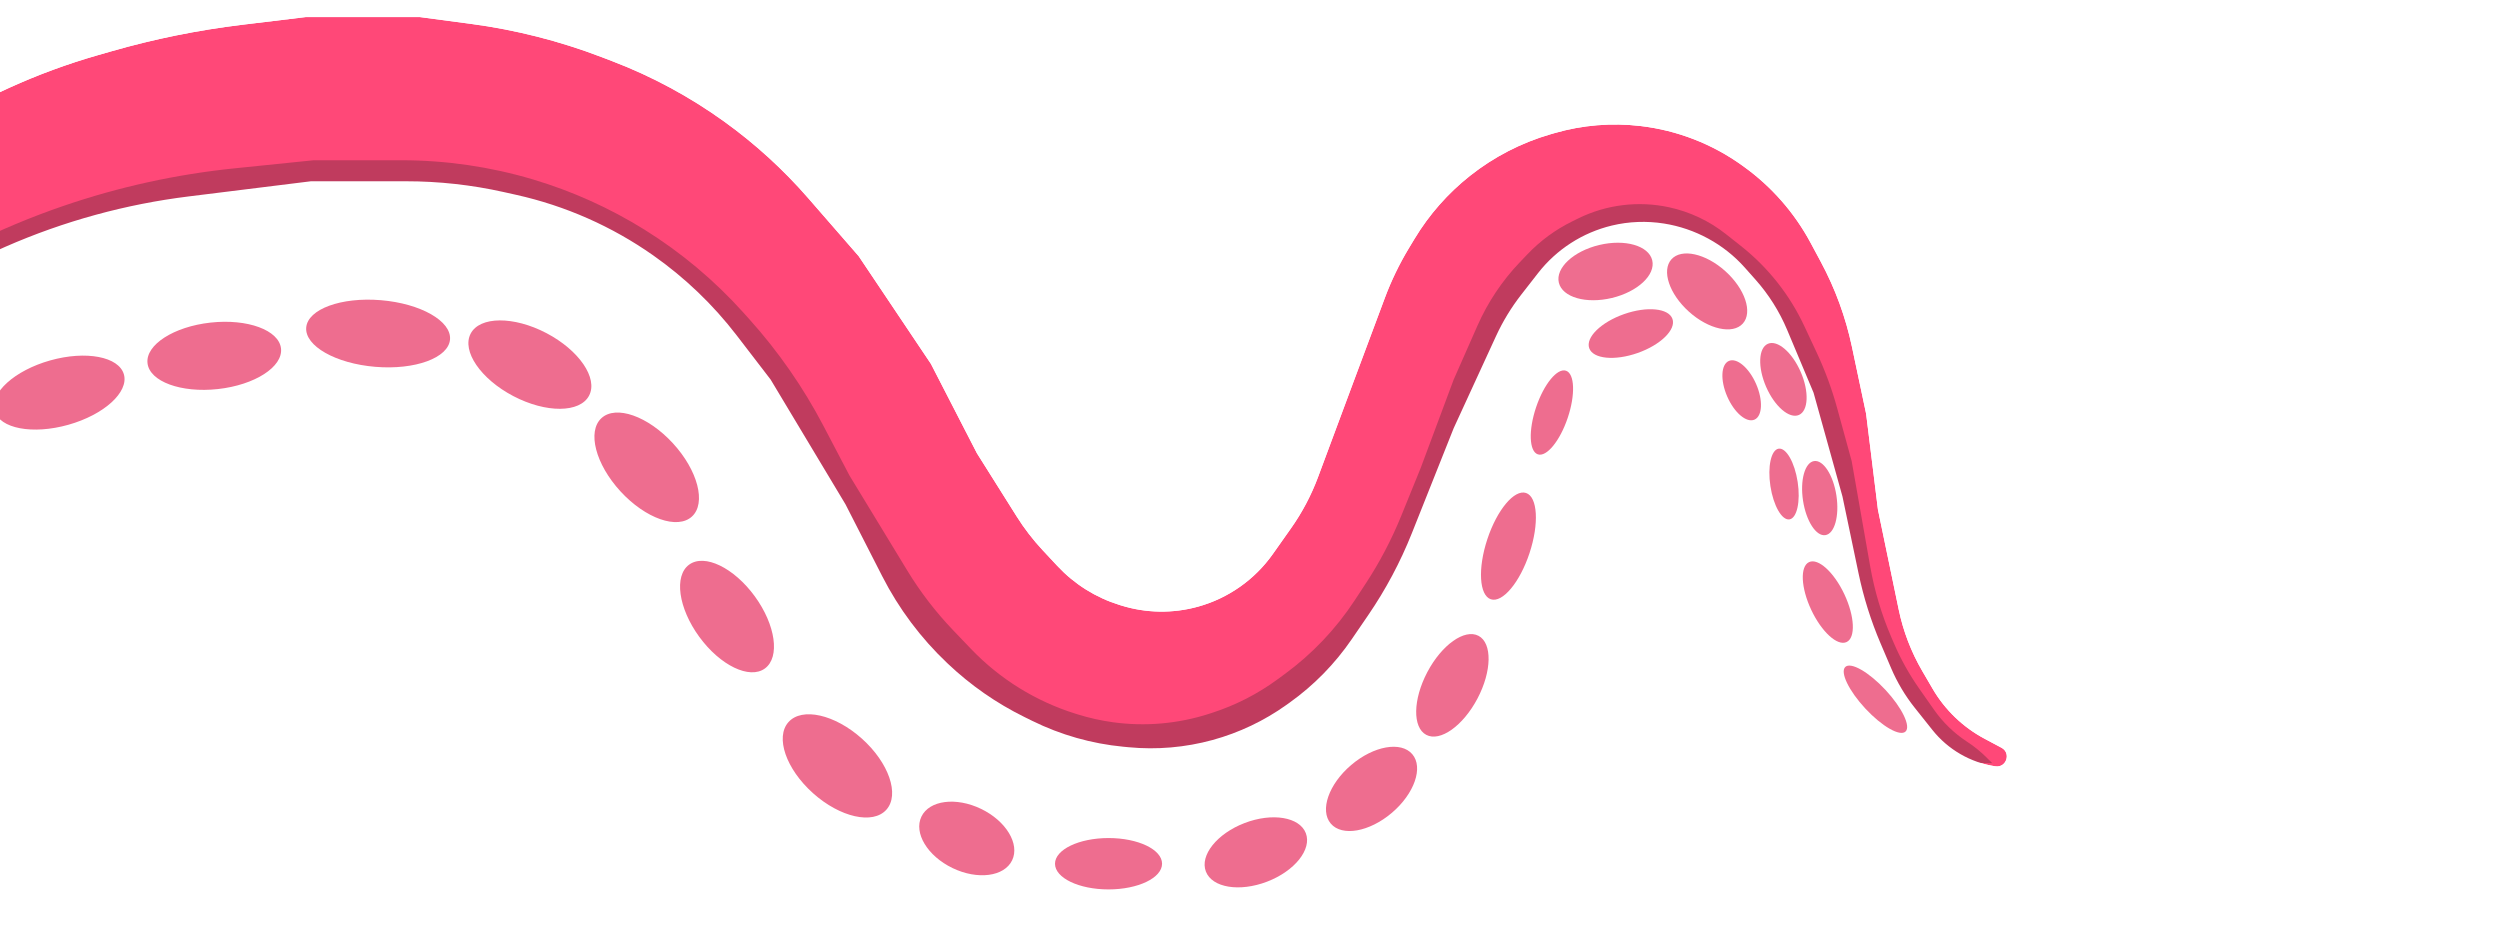
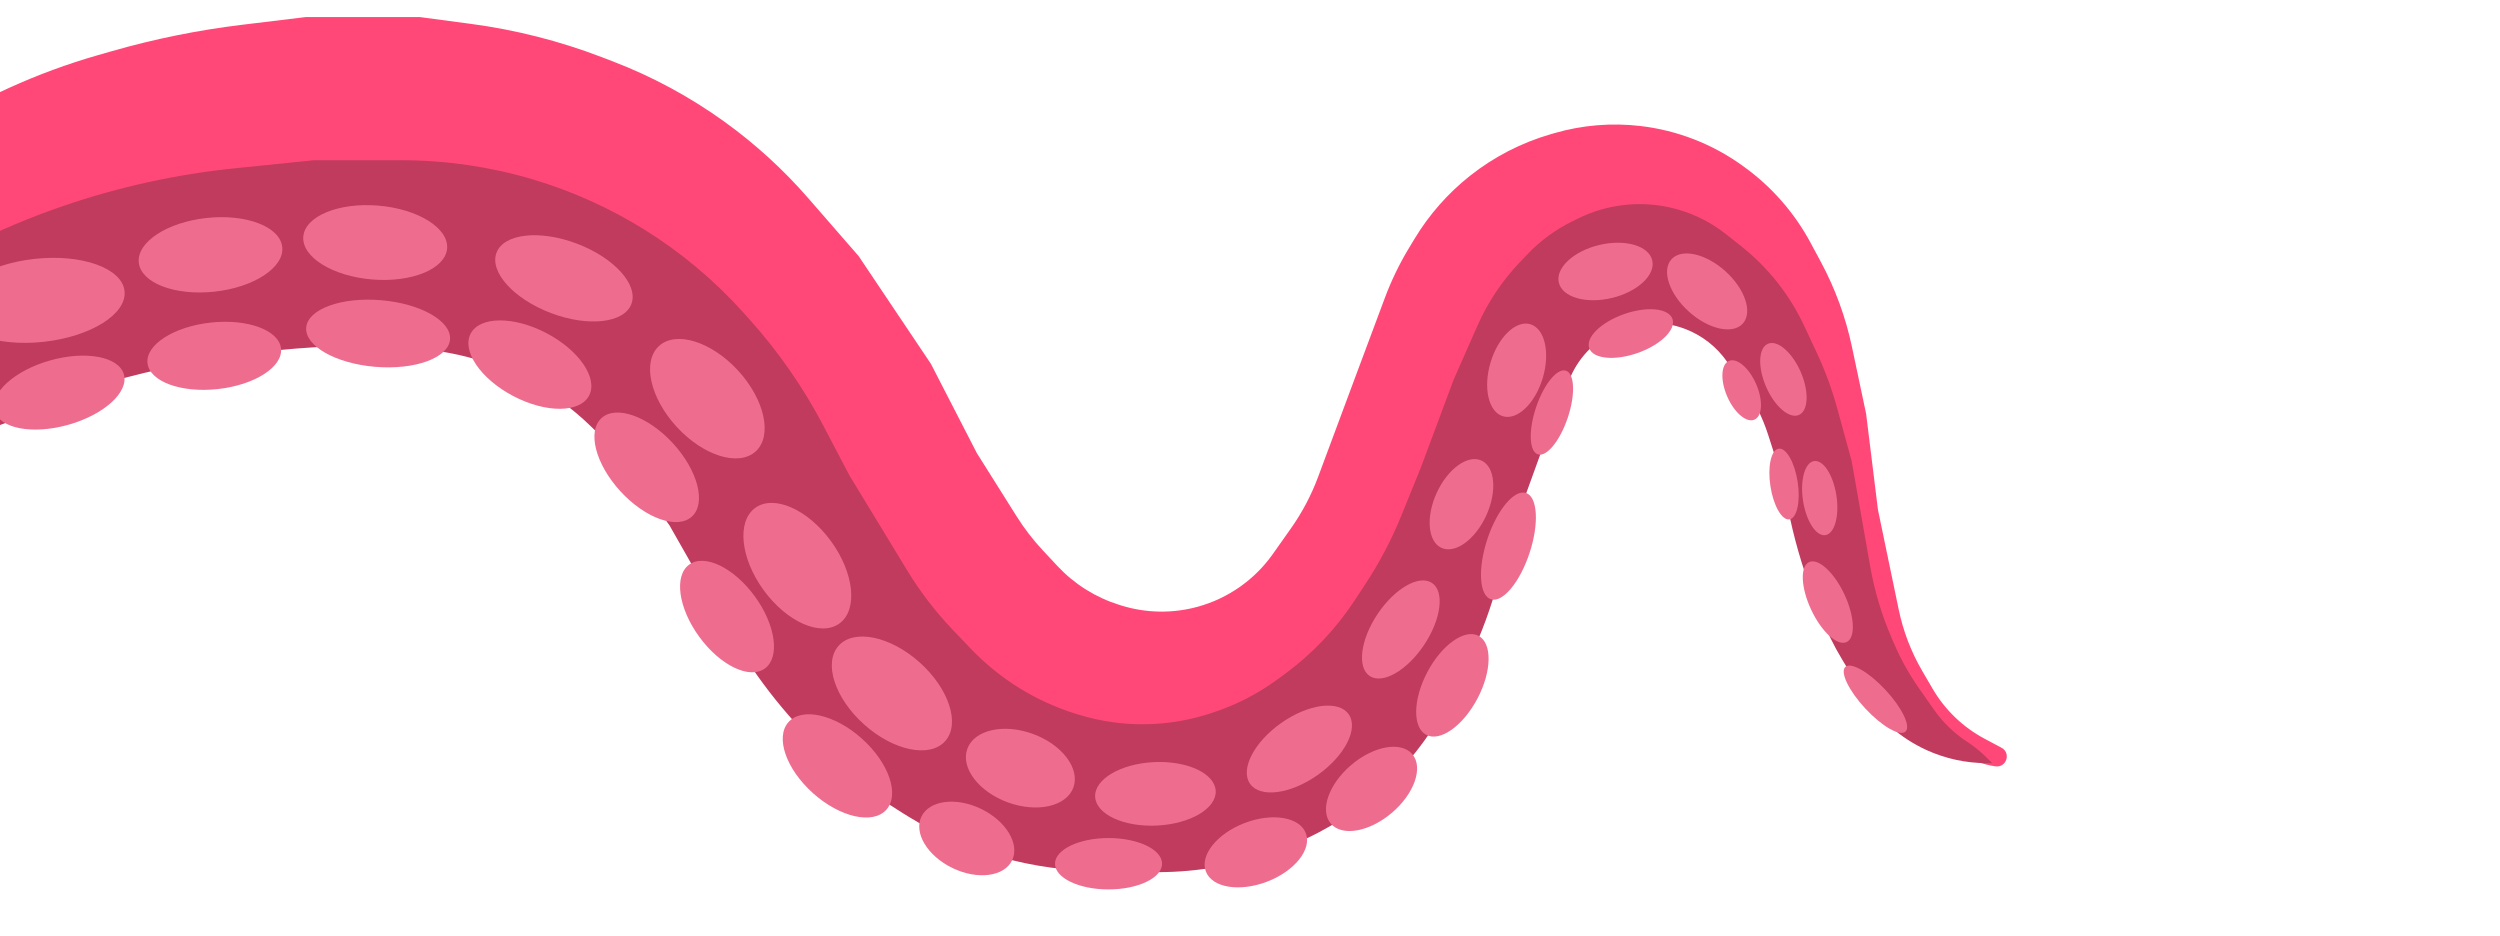
<svg xmlns="http://www.w3.org/2000/svg" width="1227" height="459" viewBox="0 0 1227 459" fill="none">
  <mask id="mask0" mask-type="alpha" maskUnits="userSpaceOnUse" x="0" y="0" width="1227" height="459">
    <path d="M-85.275 97.345L-36.755 65.762C-23.564 57.175 -9.745 49.593 4.584 43.08C18.581 36.718 33.026 31.393 47.803 27.148L54.698 25.168C75.67 19.144 97.088 14.799 118.749 12.173L150.027 8.382H206.113L231.119 11.716C253.054 14.641 274.573 20.11 295.242 28.012L300.45 30.004C319.993 37.476 338.486 47.45 355.466 59.675C370.597 70.57 384.419 83.175 396.658 97.241L421.431 125.71L456.887 178.573L479.45 222.41L499.023 253.526C502.728 259.415 506.981 264.939 511.728 270.025L518.983 277.798C527.296 286.704 537.788 293.288 549.423 296.899L550.323 297.178C562.555 300.975 575.621 301.176 587.964 297.757C602.836 293.639 615.824 284.5 624.723 271.893L633.655 259.24C639.132 251.48 643.583 243.045 646.898 234.144L664.468 186.953L679.703 146.165C682.863 137.704 686.802 129.556 691.47 121.824L694.288 117.158C701.426 105.334 710.626 94.886 721.45 86.308C733.204 76.994 746.658 70.056 761.062 65.881L762.919 65.343C776.654 61.361 791.048 60.177 805.25 61.858C823.27 63.992 840.45 70.679 855.173 81.287L855.91 81.819C869.5 91.612 880.684 104.368 888.614 119.123L893.661 128.512C900.707 141.62 905.848 155.664 908.931 170.222L915.887 203.07L921.689 250.13L931.903 299.257C934.105 309.843 938.005 320.004 943.453 329.344L948.508 338.01C954.576 348.412 963.42 356.919 974.05 362.579L982.333 366.99C987.172 369.566 984.735 376.933 979.315 376.116C967.137 374.281 956.105 367.906 948.434 358.273L939.761 347.381C935.041 341.454 931.142 334.916 928.171 327.946L922.944 315.681C918.251 304.67 914.652 293.224 912.2 281.509L904.283 243.684L890.101 192.755L877.12 161.87C873.336 152.867 868.095 144.549 861.607 137.251L856.347 131.333C846.076 119.778 831.923 112.114 816.653 109.703C808.18 108.365 799.424 108.693 791.085 110.701C776.723 114.158 763.959 122.383 754.876 134.033L746.647 144.587C741.732 150.892 737.563 157.744 734.223 165.008L713.463 210.161L692.916 261.758C687.291 275.881 680.121 289.339 671.537 301.886L663.418 313.752C655.157 325.825 644.84 336.353 632.936 344.856L631.437 345.927C620.452 353.773 608.166 359.616 595.147 363.186C581.735 366.864 567.765 368.068 553.921 366.741L551.303 366.49C535.764 364.999 520.624 360.698 506.622 353.796L502.734 351.879C489.009 345.113 476.38 336.321 465.271 325.797L464.815 325.365C451.888 313.118 441.144 298.758 433.043 282.901L414.984 247.552L378.238 186.309L361.593 164.639C349.979 149.519 336.134 136.252 320.532 125.294C300.322 111.098 277.513 101.022 253.409 95.639L247.207 94.254C231.463 90.739 215.38 88.965 199.248 88.965H152.606L92.495 96.42C77.148 98.324 61.957 101.328 47.041 105.409C16.585 113.741 -12.483 126.496 -39.236 143.266L-85.275 172.126V97.345Z" fill="#FF4878">
    </path>
  </mask>
-   <g mask="url(#mask0)" style="transform-box: fill-box; transform-origin: 50% 50%;">
-     <path d="M-85.275 97.345L-36.755 65.762C-23.564 57.175 -9.745 49.593 4.584 43.08C18.581 36.718 33.026 31.393 47.803 27.148L54.698 25.168C75.67 19.144 97.088 14.799 118.749 12.173L150.027 8.382H206.113L231.119 11.716C253.054 14.641 274.573 20.11 295.242 28.012L300.45 30.004C319.993 37.476 338.486 47.45 355.466 59.675C370.597 70.57 384.419 83.175 396.658 97.241L421.431 125.71L456.887 178.573L479.45 222.41L499.023 253.526C502.728 259.415 506.981 264.939 511.728 270.025L518.983 277.798C527.296 286.704 537.788 293.288 549.423 296.899L550.323 297.178C562.555 300.975 575.621 301.176 587.964 297.757C602.836 293.639 615.824 284.5 624.723 271.893L633.655 259.24C639.132 251.48 643.583 243.045 646.898 234.144L664.468 186.953L679.703 146.165C682.863 137.704 686.802 129.556 691.47 121.824L694.288 117.158C701.426 105.334 710.626 94.886 721.45 86.308C733.204 76.994 746.658 70.056 761.062 65.881L762.919 65.343C776.654 61.361 791.048 60.177 805.25 61.858C823.27 63.992 840.45 70.679 855.173 81.287L855.91 81.819C869.5 91.612 880.684 104.368 888.614 119.123L893.661 128.512C900.707 141.62 905.848 155.664 908.931 170.222L915.887 203.07L921.689 250.13L931.903 299.257C934.105 309.843 938.005 320.004 943.453 329.344L948.508 338.01C954.576 348.412 963.42 356.919 974.05 362.579L982.333 366.99C987.172 369.566 984.735 376.933 979.315 376.116C967.137 374.281 956.105 367.906 948.434 358.273L939.761 347.381C935.041 341.454 931.142 334.916 928.171 327.946L922.944 315.681C918.251 304.67 914.652 293.224 912.2 281.509L904.283 243.684L890.101 192.755L877.12 161.87C873.336 152.867 868.095 144.549 861.607 137.251L856.347 131.333C846.076 119.778 831.923 112.114 816.653 109.703C808.18 108.365 799.424 108.693 791.085 110.701C776.723 114.158 763.959 122.383 754.876 134.033L746.647 144.587C741.732 150.892 737.563 157.744 734.223 165.008L713.463 210.161L692.916 261.758C687.291 275.881 680.121 289.339 671.537 301.886L663.418 313.752C655.157 325.825 644.84 336.353 632.936 344.856L631.437 345.927C620.452 353.773 608.166 359.616 595.147 363.186C581.735 366.864 567.765 368.068 553.921 366.741L551.303 366.49C535.764 364.999 520.624 360.698 506.622 353.796L502.734 351.879C489.009 345.113 476.38 336.321 465.271 325.797L464.815 325.365C451.888 313.118 441.144 298.758 433.043 282.901L414.984 247.552L378.238 186.309L361.593 164.639C349.979 149.519 336.134 136.252 320.532 125.294C300.322 111.098 277.513 101.022 253.409 95.639L247.207 94.254C231.463 90.739 215.38 88.965 199.248 88.965H152.606L92.495 96.42C77.148 98.324 61.957 101.328 47.041 105.409C16.585 113.741 -12.483 126.496 -39.236 143.266L-85.275 172.126V97.345Z" fill="#FF4878">
+   <path d="M-85.275 97.345L-36.755 65.762C-23.564 57.175 -9.745 49.593 4.584 43.08C18.581 36.718 33.026 31.393 47.803 27.148L54.698 25.168C75.67 19.144 97.088 14.799 118.749 12.173L150.027 8.382H206.113L231.119 11.716C253.054 14.641 274.573 20.11 295.242 28.012L300.45 30.004C319.993 37.476 338.486 47.45 355.466 59.675C370.597 70.57 384.419 83.175 396.658 97.241L421.431 125.71L456.887 178.573L479.45 222.41L499.023 253.526C502.728 259.415 506.981 264.939 511.728 270.025L518.983 277.798C527.296 286.704 537.788 293.288 549.423 296.899L550.323 297.178C562.555 300.975 575.621 301.176 587.964 297.757C602.836 293.639 615.824 284.5 624.723 271.893L633.655 259.24C639.132 251.48 643.583 243.045 646.898 234.144L664.468 186.953L679.703 146.165C682.863 137.704 686.802 129.556 691.47 121.824L694.288 117.158C701.426 105.334 710.626 94.886 721.45 86.308C733.204 76.994 746.658 70.056 761.062 65.881L762.919 65.343C776.654 61.361 791.048 60.177 805.25 61.858C823.27 63.992 840.45 70.679 855.173 81.287L855.91 81.819C869.5 91.612 880.684 104.368 888.614 119.123L893.661 128.512C900.707 141.62 905.848 155.664 908.931 170.222L915.887 203.07L921.689 250.13L931.903 299.257C934.105 309.843 938.005 320.004 943.453 329.344L948.508 338.01C954.576 348.412 963.42 356.919 974.05 362.579L982.333 366.99C987.172 369.566 984.735 376.933 979.315 376.116C967.137 374.281 956.105 367.906 948.434 358.273L939.761 347.381C935.041 341.454 931.142 334.916 928.171 327.946L922.944 315.681C918.251 304.67 914.652 293.224 912.2 281.509L904.283 243.684L890.101 192.755L877.12 161.87C873.336 152.867 868.095 144.549 861.607 137.251L856.347 131.333C846.076 119.778 831.923 112.114 816.653 109.703C808.18 108.365 799.424 108.693 791.085 110.701C776.723 114.158 763.959 122.383 754.876 134.033L746.647 144.587C741.732 150.892 737.563 157.744 734.223 165.008L713.463 210.161L692.916 261.758C687.291 275.881 680.121 289.339 671.537 301.886L663.418 313.752C655.157 325.825 644.84 336.353 632.936 344.856L631.437 345.927C620.452 353.773 608.166 359.616 595.147 363.186C581.735 366.864 567.765 368.068 553.921 366.741L551.303 366.49C535.764 364.999 520.624 360.698 506.622 353.796L502.734 351.879C489.009 345.113 476.38 336.321 465.271 325.797L464.815 325.365C451.888 313.118 441.144 298.758 433.043 282.901L414.984 247.552L378.238 186.309L361.593 164.639C349.979 149.519 336.134 136.252 320.532 125.294C300.322 111.098 277.513 101.022 253.409 95.639L247.207 94.254C231.463 90.739 215.38 88.965 199.248 88.965H152.606L92.495 96.42C77.148 98.324 61.957 101.328 47.041 105.409C16.585 113.741 -12.483 126.496 -39.236 143.266L-85.275 172.126V97.345Z" fill="#FF4878">
    
         
    </path>
-     <path d="M975.123 374.55H977.775L975.074 371.85C972.155 368.93 968.94 366.322 965.482 364.067C959.123 359.92 953.615 354.597 949.252 348.384L942.039 338.11C937.081 331.049 932.869 323.492 929.47 315.562L928.179 312.549C923.438 301.488 919.991 289.916 917.906 278.063L908.796 226.278L901.668 200.284C899.118 190.984 895.783 181.917 891.699 173.181L885.529 159.984C878.361 144.653 867.715 131.205 854.437 120.712L847.069 114.889C838.904 108.436 829.372 103.935 819.201 101.732C804.163 98.473 788.465 100.392 774.654 107.176L771.673 108.641C763.445 112.682 755.996 118.147 749.67 124.781L745.893 128.743C737.232 137.826 730.212 148.344 725.146 159.827L713.463 186.309L697.346 229.501L687.746 253.133C682.983 264.856 677.086 276.085 670.136 286.66L664.824 294.744C655.636 308.726 644.022 320.952 630.53 330.846L626.964 333.461C617.218 340.608 606.389 346.145 594.889 349.86L593.509 350.306C578.264 355.231 562.105 356.658 546.233 354.479C540.401 353.679 534.645 352.396 529.025 350.646L527.907 350.298C508.386 344.217 490.729 333.279 476.592 318.509L467.771 309.293C459.251 300.391 451.723 290.591 445.32 280.064L416.918 233.369L404.095 208.915C394.202 190.05 381.995 172.492 367.756 156.649L364.823 153.385C350.63 137.593 334.276 123.887 316.246 112.673C299.201 102.072 280.784 93.787 261.547 88.057C240.627 81.826 218.878 78.65 197.05 78.65H153.895L115.121 82.619C86.483 85.55 58.275 91.747 31.045 101.089C-0.378 111.869 -30.241 126.749 -57.77 145.343L-89.787 166.969L-85.275 246.907L-9.204 212.095L60.419 185.664L63.041 184.981C102.391 174.734 142.887 169.547 183.55 169.547L206.216 171.337C223.605 172.71 240.565 177.426 256.167 185.227C268.708 191.497 280.2 199.675 290.233 209.47L292.467 211.65C298.922 217.952 304.817 224.803 310.085 232.126L328.599 257.866L363.411 319.109C377.502 341.74 395.137 361.962 415.641 379L419.065 381.846C426.649 388.148 434.671 393.905 443.07 399.074L446.075 400.923C457.97 408.243 470.681 414.143 483.949 418.503C500.629 423.983 518.024 426.975 535.576 427.384L564.546 428.057H568.085C588.337 428.057 608.423 424.402 627.376 417.266L630.188 416.208C645.63 410.394 660.008 402.076 672.745 391.587C688.965 378.229 702.202 361.616 711.599 342.822L719.045 327.929C725.196 315.628 730.224 302.796 734.069 289.591L743.117 258.511L759.234 214.029L770.186 186.446C774.332 176.003 782.297 167.53 792.464 162.746C803.359 157.618 815.88 157.157 827.126 161.464C835.393 164.63 842.526 170.204 847.593 177.463L855.816 189.242C861.022 196.699 865.082 204.895 867.86 213.555L874.629 234.658L877.515 249.355C880.313 263.599 884.305 277.583 889.447 291.159L893.516 301.902C896.39 309.49 899.951 316.799 904.155 323.739L914.104 340.168C921.564 352.486 932.578 362.258 945.696 368.198C954.942 372.385 964.974 374.55 975.123 374.55Z" fill="#C03B5E">
+   <path d="M975.123 374.55H977.775L975.074 371.85C972.155 368.93 968.94 366.322 965.482 364.067C959.123 359.92 953.615 354.597 949.252 348.384L942.039 338.11C937.081 331.049 932.869 323.492 929.47 315.562L928.179 312.549C923.438 301.488 919.991 289.916 917.906 278.063L908.796 226.278L901.668 200.284C899.118 190.984 895.783 181.917 891.699 173.181L885.529 159.984C878.361 144.653 867.715 131.205 854.437 120.712L847.069 114.889C838.904 108.436 829.372 103.935 819.201 101.732C804.163 98.473 788.465 100.392 774.654 107.176L771.673 108.641C763.445 112.682 755.996 118.147 749.67 124.781L745.893 128.743C737.232 137.826 730.212 148.344 725.146 159.827L713.463 186.309L697.346 229.501L687.746 253.133C682.983 264.856 677.086 276.085 670.136 286.66L664.824 294.744C655.636 308.726 644.022 320.952 630.53 330.846L626.964 333.461C617.218 340.608 606.389 346.145 594.889 349.86L593.509 350.306C578.264 355.231 562.105 356.658 546.233 354.479C540.401 353.679 534.645 352.396 529.025 350.646L527.907 350.298C508.386 344.217 490.729 333.279 476.592 318.509L467.771 309.293C459.251 300.391 451.723 290.591 445.32 280.064L416.918 233.369L404.095 208.915C394.202 190.05 381.995 172.492 367.756 156.649L364.823 153.385C350.63 137.593 334.276 123.887 316.246 112.673C299.201 102.072 280.784 93.787 261.547 88.057C240.627 81.826 218.878 78.65 197.05 78.65H153.895L115.121 82.619C86.483 85.55 58.275 91.747 31.045 101.089C-0.378 111.869 -30.241 126.749 -57.77 145.343L-89.787 166.969L-85.275 246.907L-9.204 212.095L60.419 185.664L63.041 184.981C102.391 174.734 142.887 169.547 183.55 169.547L206.216 171.337C223.605 172.71 240.565 177.426 256.167 185.227C268.708 191.497 280.2 199.675 290.233 209.47L292.467 211.65C298.922 217.952 304.817 224.803 310.085 232.126L328.599 257.866L363.411 319.109C377.502 341.74 395.137 361.962 415.641 379L419.065 381.846C426.649 388.148 434.671 393.905 443.07 399.074L446.075 400.923C457.97 408.243 470.681 414.143 483.949 418.503C500.629 423.983 518.024 426.975 535.576 427.384L564.546 428.057H568.085C588.337 428.057 608.423 424.402 627.376 417.266L630.188 416.208C645.63 410.394 660.008 402.076 672.745 391.587C688.965 378.229 702.202 361.616 711.599 342.822L719.045 327.929C725.196 315.628 730.224 302.796 734.069 289.591L743.117 258.511L759.234 214.029L770.186 186.446C774.332 176.003 782.297 167.53 792.464 162.746C803.359 157.618 815.88 157.157 827.126 161.464C835.393 164.63 842.526 170.204 847.593 177.463L855.816 189.242C861.022 196.699 865.082 204.895 867.86 213.555L874.629 234.658L877.515 249.355C880.313 263.599 884.305 277.583 889.447 291.159L893.516 301.902C896.39 309.49 899.951 316.799 904.155 323.739L914.104 340.168C921.564 352.486 932.578 362.258 945.696 368.198C954.942 372.385 964.974 374.55 975.123 374.55Z" fill="#C03B5E">
    </path>
-   </g>
+   <ellipse cx="19.227" cy="147.412" rx="42.147" ry="20.475" transform="rotate(173.775 19.2272 147.412)" fill="#EE6D8F" />
+   <ellipse cx="103.323" cy="125.066" rx="35.412" ry="18.187" transform="rotate(173.775 103.323 125.066)" fill="#EE6D8F" />
+   <ellipse cx="184.151" cy="119.041" rx="35.412" ry="18.187" transform="rotate(-175.26 184.151 119.041)" fill="#EE6D8F" />
+   <ellipse cx="276.784" cy="136.617" rx="35.412" ry="18.187" transform="rotate(-159.146 276.784 136.617)" fill="#EE6D8F" />
+   <ellipse cx="347.174" cy="195.677" rx="35.097" ry="20.438" transform="rotate(-132.607 347.174 195.677)" fill="#EE6D8F" />
+   <ellipse cx="391.328" cy="277.636" rx="35.097" ry="20.438" transform="rotate(-126.108 391.328 277.636)" fill="#EE6D8F" />
+   <ellipse cx="437.743" cy="340.345" rx="35.097" ry="20.438" transform="rotate(-138.161 437.743 340.345)" fill="#EE6D8F" />
+   <ellipse cx="500.795" cy="377.005" rx="27.705" ry="17.891" transform="rotate(-159.941 500.795 377.005)" fill="#EE6D8F" />
+   <ellipse cx="567.085" cy="389.617" rx="29.619" ry="15.585" transform="rotate(177.224 567.085 389.617)" fill="#EE6D8F" />
+   <ellipse cx="637.733" cy="367.627" rx="29.619" ry="15.585" transform="rotate(144.748 637.733 367.627)" fill="#EE6D8F" />
+   <ellipse cx="687.528" cy="308.95" rx="27.478" ry="13.703" transform="rotate(123.811 687.528 308.95)" fill="#EE6D8F" />
+   <ellipse cx="717.288" cy="247.468" rx="23.567" ry="13.367" transform="rotate(114.592 717.288 247.468)" fill="#EE6D8F" />
+   <ellipse cx="744.372" cy="181.715" rx="23.567" ry="13.367" transform="rotate(106.622 744.372 181.715)" fill="#EE6D8F" />
  <ellipse cx="185.58" cy="163.687" rx="35.412" ry="16.412" transform="rotate(-175.26 185.58 163.687)" fill="#EE6D8F" />
  <ellipse cx="260.065" cy="178.95" rx="32.803" ry="17.459" transform="rotate(-152.379 260.065 178.95)" fill="#EE6D8F" />
  <ellipse cx="317.402" cy="229.365" rx="32.803" ry="17.459" transform="rotate(-132.607 317.402 229.365)" fill="#EE6D8F" />
  <ellipse cx="787.999" cy="133.244" rx="23.567" ry="13.367" transform="rotate(166.518 787.999 133.244)" fill="#EE6D8F" />
  <ellipse cx="837.862" cy="143.03" rx="23.567" ry="13.367" transform="rotate(-138.018 837.862 143.03)" fill="#EE6D8F" />
  <ellipse cx="875.299" cy="186.196" rx="19.054" ry="9.242" transform="rotate(-113.571 875.299 186.196)" fill="#EE6D8F" />
  <ellipse cx="893.12" cy="244.467" rx="18.387" ry="8.287" transform="rotate(-98.6752 893.12 244.467)" fill="#EE6D8F" />
  <ellipse cx="897.091" cy="295.503" rx="21.672" ry="8.984" transform="rotate(-115.159 897.091 295.503)" fill="#EE6D8F" />
  <ellipse cx="920.459" cy="343.188" rx="21.672" ry="6.735" transform="rotate(-132.942 920.459 343.188)" fill="#EE6D8F" />
  <ellipse cx="875.605" cy="237.561" rx="17.554" ry="6.769" transform="rotate(-98.6752 875.605 237.561)" fill="#EE6D8F" />
  <ellipse cx="854.817" cy="191.553" rx="15.715" ry="7.726" transform="rotate(-113.571 854.817 191.553)" fill="#EE6D8F" />
  <ellipse cx="758.875" cy="212.485" rx="21.653" ry="8.186" transform="rotate(108.61 763.875 208.485)" fill="#EE6D8F" />
  <ellipse cx="800.417" cy="163.707" rx="21.653" ry="10.108" transform="rotate(160.616 800.417 163.707)" fill="#EE6D8F" />
  <ellipse cx="712.833" cy="336.365" rx="27.478" ry="13.91" transform="rotate(117.822 712.833 336.365)" fill="#EE6D8F" />
  <ellipse cx="740.341" cy="268.039" rx="27.478" ry="10.9" transform="rotate(108.31 740.341 268.039)" fill="#EE6D8F" />
  <ellipse cx="544.068" cy="423.92" rx="26.272" ry="12.607" transform="rotate(179.964 544.068 423.92)" fill="#EE6D8F" />
  <ellipse cx="616.37" cy="418.33" rx="26.272" ry="15.409" transform="rotate(159.017 616.37 418.33)" fill="#EE6D8F" />
  <ellipse cx="673.153" cy="387.193" rx="26.272" ry="15.409" transform="rotate(139.61 673.153 387.193)" fill="#EE6D8F" />
  <ellipse cx="474.493" cy="411.516" rx="24.707" ry="16.124" transform="rotate(-154.252 474.493 411.516)" fill="#EE6D8F" />
  <ellipse cx="411.013" cy="375.902" rx="32.239" ry="17.977" transform="rotate(-138.161 411.013 375.902)" fill="#EE6D8F" />
  <ellipse cx="356.822" cy="302.607" rx="31.541" ry="16.866" transform="rotate(-126.108 356.822 302.607)" fill="#EE6D8F" />
  <ellipse cx="105.16" cy="174.639" rx="32.961" ry="16.412" transform="rotate(173.723 105.16 174.639)" fill="#EE6D8F" />
  <ellipse cx="29.085" cy="192.691" rx="32.961" ry="16.412" transform="rotate(164.281 29.0847 192.691)" fill="#EE6D8F" />
</svg>
